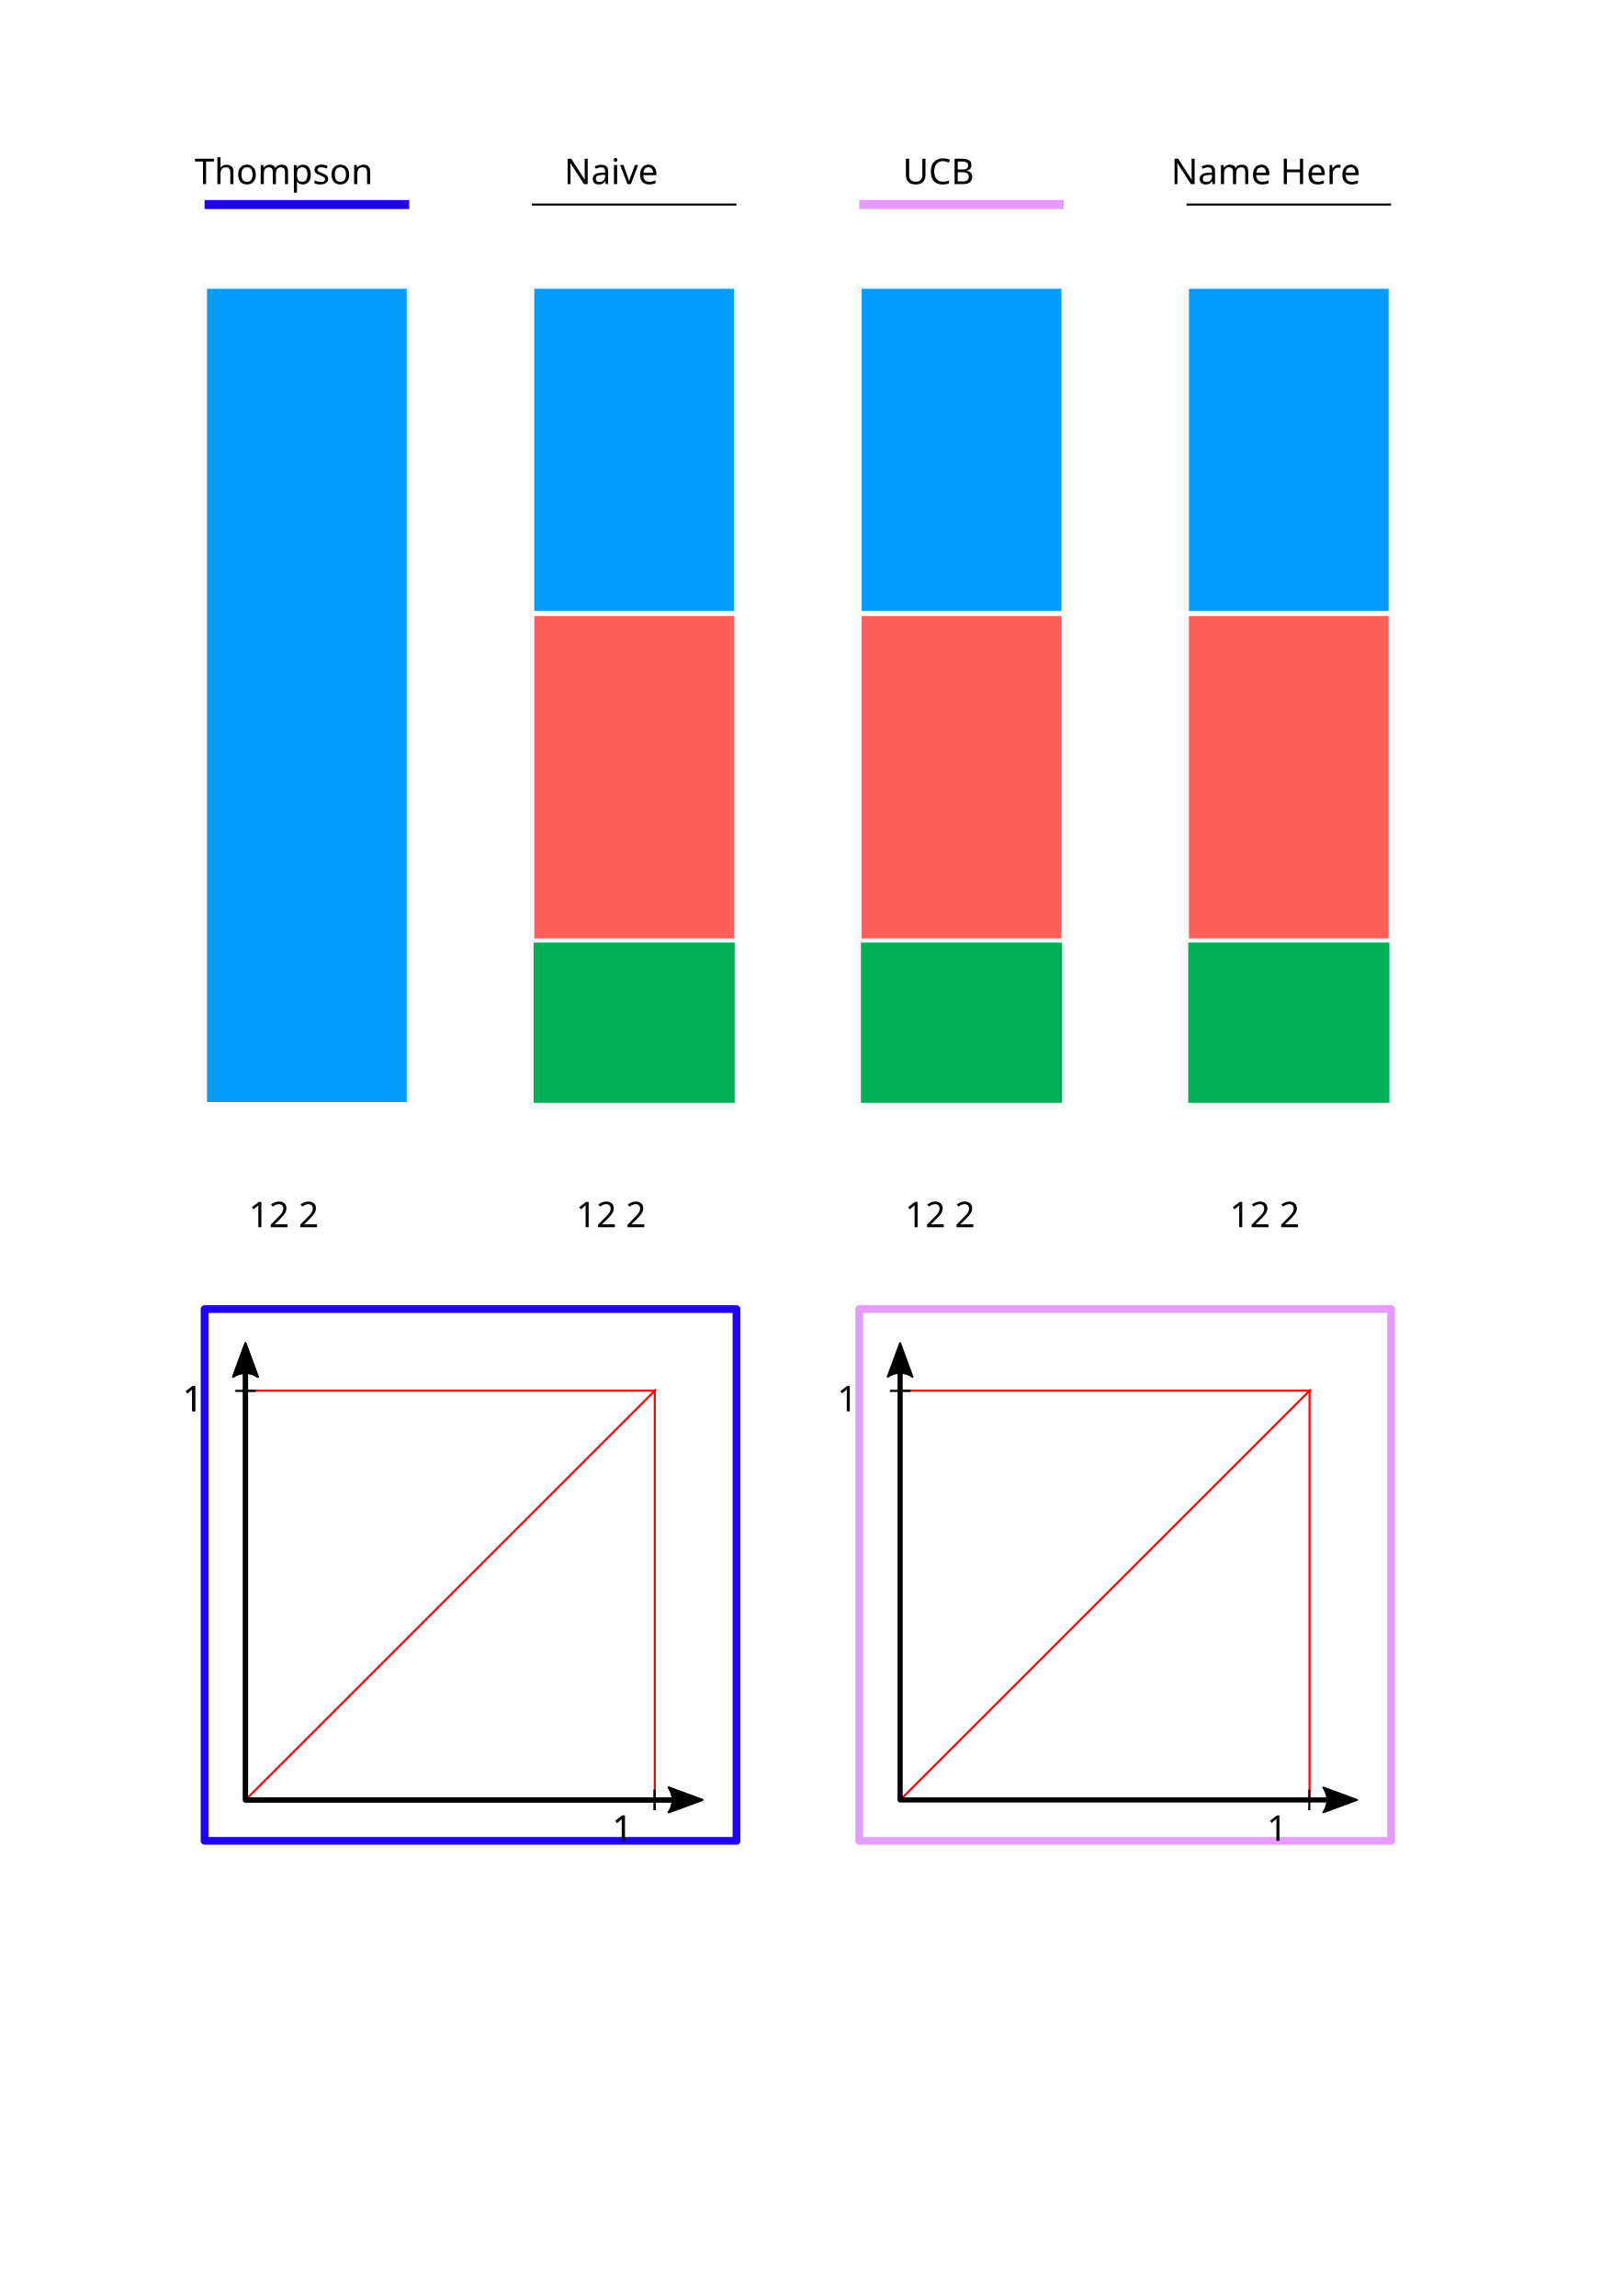
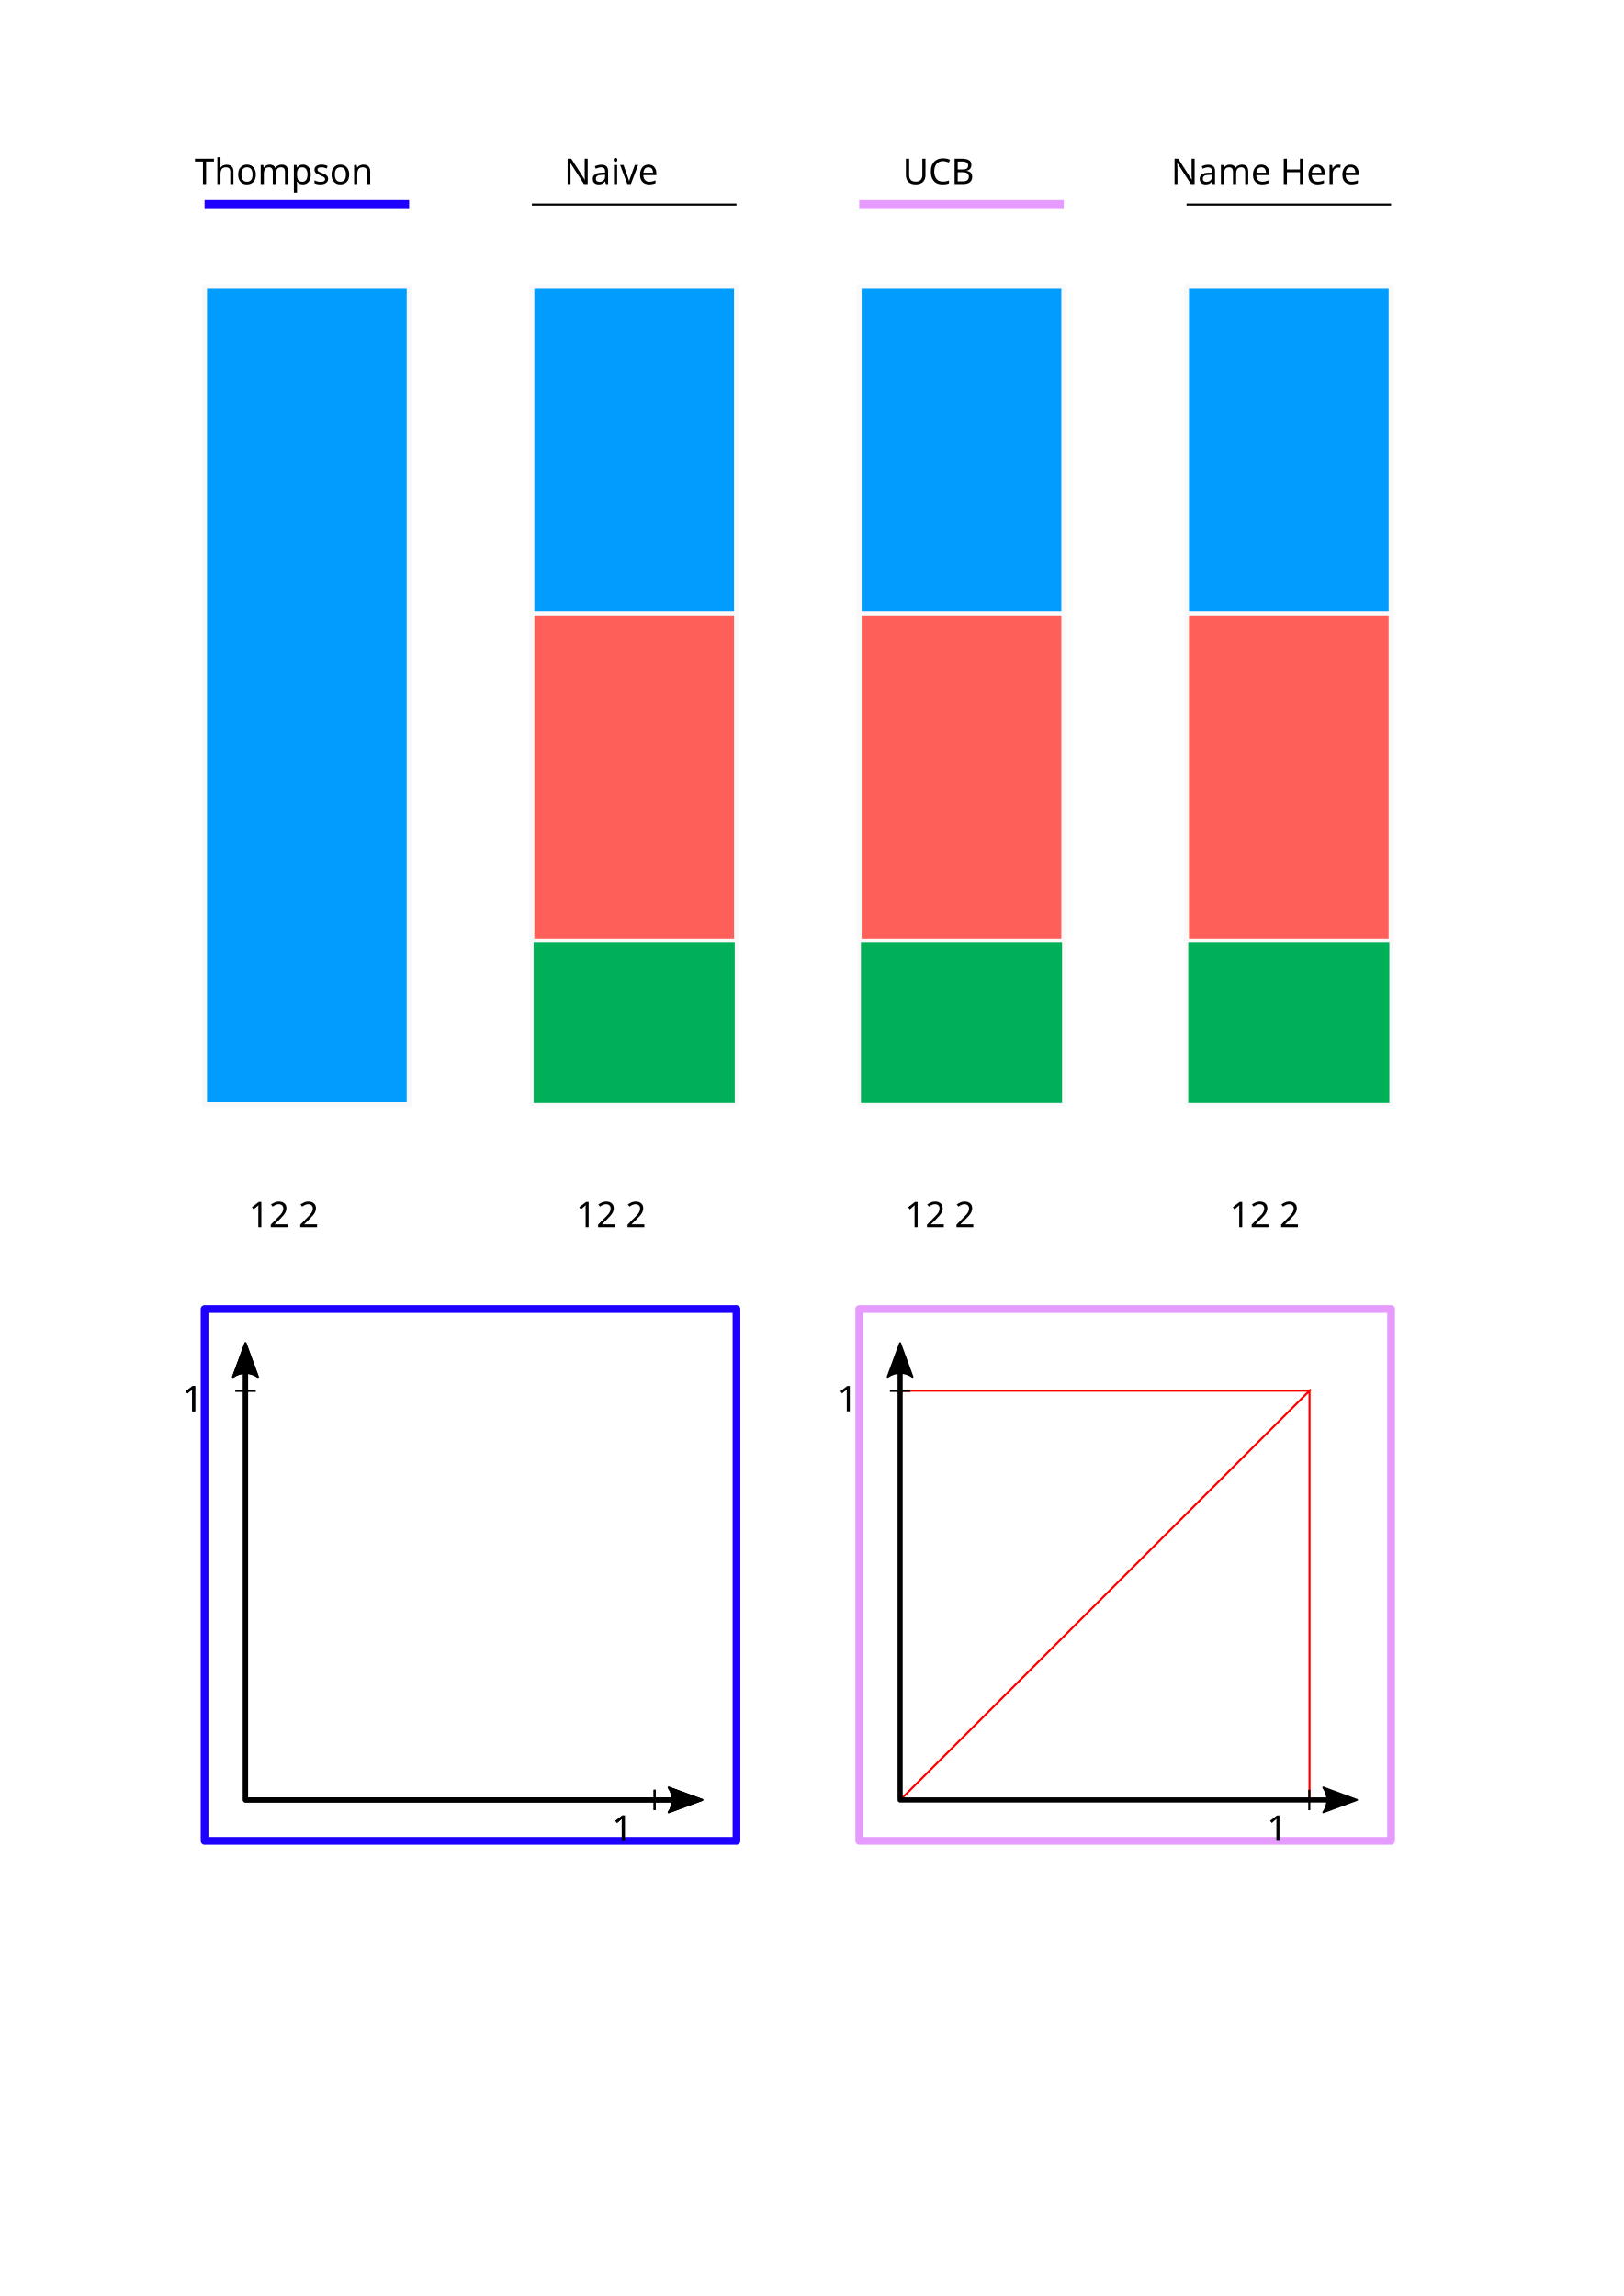
<svg xmlns="http://www.w3.org/2000/svg" width="210mm" height="297mm" viewBox="0 0 210 297" version="1.1" id="svg8">
  <defs id="defs2">
    <marker style="overflow:visible;" id="marker2172" refX="0.0" refY="0.0" orient="auto">
      <path transform="scale(0.6) rotate(180) translate(0,0)" d="M 8.719,4.034 L -2.207,0.016 L 8.719,-4.002 C 6.973,-1.63 6.983,1.616 8.719,4.034 z " style="fill-rule:evenodd;stroke-width:0.625;stroke-linejoin:round;stroke:#000000;stroke-opacity:1;fill:#000000;fill-opacity:1" id="path2170" />
    </marker>
    <marker style="overflow:visible" id="marker2162" refX="0.0" refY="0.0" orient="auto">
      <path transform="scale(0.6) translate(0,0)" d="M 8.719,4.034 L -2.207,0.016 L 8.719,-4.002 C 6.973,-1.63 6.983,1.616 8.719,4.034 z " style="fill-rule:evenodd;stroke-width:0.625;stroke-linejoin:round;stroke:#000000;stroke-opacity:1;fill:#000000;fill-opacity:1" id="path2160" />
    </marker>
    <marker style="overflow:visible;" id="Arrow2Mend" refX="0.0" refY="0.0" orient="auto">
      <path transform="scale(0.6) rotate(180) translate(0,0)" d="M 8.719,4.034 L -2.207,0.016 L 8.719,-4.002 C 6.973,-1.63 6.983,1.616 8.719,4.034 z " style="fill-rule:evenodd;stroke-width:0.625;stroke-linejoin:round;stroke:#000000;stroke-opacity:1;fill:#000000;fill-opacity:1" id="path1244" />
    </marker>
    <marker style="overflow:visible" id="Arrow2Mstart" refX="0.0" refY="0.0" orient="auto">
      <path transform="scale(0.6) translate(0,0)" d="M 8.719,4.034 L -2.207,0.016 L 8.719,-4.002 C 6.973,-1.63 6.983,1.616 8.719,4.034 z " style="fill-rule:evenodd;stroke-width:0.625;stroke-linejoin:round;stroke:#000000;stroke-opacity:1;fill:#000000;fill-opacity:1" id="path1241" />
    </marker>
    <marker style="overflow:visible" id="Arrow1Lstart" refX="0.0" refY="0.0" orient="auto">
      <path transform="scale(0.8) translate(12.5,0)" style="fill-rule:evenodd;stroke:#000000;stroke-width:1pt;stroke-opacity:1;fill:#000000;fill-opacity:1" d="M 0.0,0.0 L 5.0,-5.0 L -12.5,0.0 L 5.0,5.0 L 0.0,0.0 z " id="path1217" />
    </marker>
    <marker style="overflow:visible;" id="Arrow1Lend" refX="0.0" refY="0.0" orient="auto">
      <path transform="scale(0.8) rotate(180) translate(12.5,0)" style="fill-rule:evenodd;stroke:#000000;stroke-width:1pt;stroke-opacity:1;fill:#000000;fill-opacity:1" d="M 0.0,0.0 L 5.0,-5.0 L -12.5,0.0 L 5.0,5.0 L 0.0,0.0 z " id="path1220" />
    </marker>
    <marker style="overflow:visible" id="marker2162-1" refX="0" refY="0" orient="auto">
      <path transform="scale(0.6)" d="M 8.719,4.034 -2.207,0.016 8.719,-4.002 c -1.745,2.372 -1.735,5.617 -6e-7,8.035 z" style="fill:#000000;fill-opacity:1;fill-rule:evenodd;stroke:#000000;stroke-width:0.625;stroke-linejoin:round;stroke-opacity:1" id="path2160-5" />
    </marker>
    <marker style="overflow:visible" id="marker2172-4" refX="0" refY="0" orient="auto">
      <path transform="scale(-0.6)" d="M 8.719,4.034 -2.207,0.016 8.719,-4.002 c -1.745,2.372 -1.735,5.617 -6e-7,8.035 z" style="fill:#000000;fill-opacity:1;fill-rule:evenodd;stroke:#000000;stroke-width:0.625;stroke-linejoin:round;stroke-opacity:1" id="path2170-9" />
    </marker>
  </defs>
  <svg viewBox="0 0 1 1">
    <g transform="translate(0.15125 0.9015) scale(0.252 -.252)" id="thompson-g">
-       <path d="M 0 0.0 L 1 1 L 1 0 L 0.0 0.00 L 0.0 1.0 L 1.0 1.0 Z" fill="transparent" stroke="red" stroke-width="0.005" />
-     </g>
+       
+    </g>
  </svg>
  <svg viewBox="0 0 1 1">
    <g transform="translate(0.5545 0.9015) scale(0.252 -.252)" id="ucb-g">
      <path d="M 0 0.0 L 1 1 L 1 0 L 0.0 0.00 L 0.0 1.0 L 1.0 1.0 Z" fill="transparent" stroke="red" stroke-width="0.005" />
    </g>
  </svg>
  <g id="layer1">
    <path style="fill:none;stroke:#1d00ff;stroke-width:1.165;stroke-linecap:butt;stroke-linejoin:miter;stroke-opacity:1;stroke-miterlimit:4;stroke-dasharray:none" d="M 26.458,26.458 H 52.917" id="path975" />
    <path style="fill:none;stroke:#000000;stroke-width:0.265px;stroke-linecap:butt;stroke-linejoin:miter;stroke-opacity:1" d="M 68.792,26.458 H 95.25" id="path977" />
    <path style="fill:none;stroke:#e69cff;stroke-width:1.165;stroke-linecap:butt;stroke-linejoin:miter;stroke-opacity:1;stroke-miterlimit:4;stroke-dasharray:none" d="m 111.125,26.458 h 26.458" id="path979" />
    <path style="fill:none;stroke:#000000;stroke-width:0.265px;stroke-linecap:butt;stroke-linejoin:miter;stroke-opacity:1" d="m 153.458,26.458 h 26.458" id="path981" />
    <rect style="fill:#009dff;fill-opacity:1;stroke:#f9f9f9;stroke-width:0.632;stroke-linejoin:round;paint-order:markers fill stroke" id="rect986" width="26.458" height="105.833" x="26.458" y="37.042" />
    <rect style="fill:#009dff;fill-opacity:1;stroke:#f9f9f9;stroke-width:0.632;stroke-linejoin:round;paint-order:markers fill stroke" id="rect986-6" width="26.458" height="42.333" x="68.792" y="37.042" />
    <rect style="fill:#ff5f59;fill-opacity:1;stroke:#f9f9f9;stroke-width:0.632;stroke-linejoin:round;paint-order:markers fill stroke" id="rect986-6-3" width="26.458" height="42.333" x="68.792" y="79.375" />
    <rect style="fill:#00b059;fill-opacity:1;stroke:#f9f9f9;stroke-width:0.447;stroke-linejoin:round;paint-order:markers fill stroke" id="rect986-6-3-3" width="26.458" height="21.167" x="68.792" y="121.708" />
    <rect style="fill:#009dff;fill-opacity:1;stroke:#f9f9f9;stroke-width:0.632;stroke-linejoin:round;paint-order:markers fill stroke" id="rect986-6-9" width="26.458" height="42.333" x="111.125" y="37.042" />
    <rect style="fill:#ff5f59;fill-opacity:1;stroke:#f9f9f9;stroke-width:0.632;stroke-linejoin:round;paint-order:markers fill stroke" id="rect986-6-3-1" width="26.458" height="42.333" x="111.125" y="79.375" />
    <rect style="fill:#00b059;fill-opacity:1;stroke:#f9f9f9;stroke-width:0.447;stroke-linejoin:round;paint-order:markers fill stroke" id="rect986-6-3-3-0" width="26.458" height="21.167" x="111.125" y="121.708" />
    <rect style="fill:#009dff;fill-opacity:1;stroke:#f9f9f9;stroke-width:0.632;stroke-linejoin:round;paint-order:markers fill stroke" id="rect986-6-1" width="26.458" height="42.333" x="153.458" y="37.042" />
    <rect style="fill:#ff5f59;fill-opacity:1;stroke:#f9f9f9;stroke-width:0.632;stroke-linejoin:round;paint-order:markers fill stroke" id="rect986-6-3-9" width="26.458" height="42.333" x="153.458" y="79.375" />
    <rect style="fill:#00b059;fill-opacity:1;stroke:#f9f9f9;stroke-width:0.447;stroke-linejoin:round;paint-order:markers fill stroke" id="rect986-6-3-3-8" width="26.458" height="21.167" x="153.458" y="121.708" />
    <text xml:space="preserve" style="font-size:4.586px;line-height:1.25;font-family:sans-serif;text-align:center;text-anchor:middle;stroke-width:0.265" x="39.688" y="158.75" id="text1076">
      <tspan x="39.688" y="158.75" style="stroke-width:0.265" id="tspan1078">12 2</tspan>
    </text>
    <text xml:space="preserve" style="font-size:4.586px;line-height:1.25;font-family:sans-serif;text-align:center;text-anchor:middle;stroke-width:0.265" x="82.021" y="158.75" id="text1076-9">
      <tspan x="82.021" y="158.75" style="stroke-width:0.265" id="tspan1078-4">12 2</tspan>
    </text>
    <text xml:space="preserve" style="font-size:4.586px;line-height:1.25;font-family:sans-serif;text-align:center;text-anchor:middle;stroke-width:0.265" x="124.564" y="158.75" id="text1076-5">
      <tspan x="124.564" y="158.75" style="stroke-width:0.265" id="tspan1078-9">12 2</tspan>
    </text>
    <text xml:space="preserve" style="font-size:4.586px;line-height:1.25;font-family:sans-serif;text-align:center;text-anchor:middle;stroke-width:0.265" x="166.551" y="158.75" id="text1076-9-3">
      <tspan x="166.551" y="158.75" style="stroke-width:0.265" id="tspan1078-4-9">12 2</tspan>
    </text>
    <text xml:space="preserve" style="font-size:4.586px;line-height:1.25;font-family:sans-serif;text-align:center;text-anchor:middle;stroke-width:0.265" x="39.688" y="23.812" id="text1182">
      <tspan id="tspan1180" x="39.688" y="23.812" style="stroke-width:0.265">Thompson</tspan>
    </text>
    <text xml:space="preserve" style="font-size:4.586px;line-height:1.25;font-family:sans-serif;text-align:center;text-anchor:middle;stroke-width:0.265" x="82.021" y="23.812" id="text1186">
      <tspan id="tspan1184" x="82.021" y="23.812" style="stroke-width:0.265">Naive</tspan>
    </text>
    <text xml:space="preserve" style="font-size:4.586px;line-height:1.25;font-family:sans-serif;text-align:center;text-anchor:middle;stroke-width:0.265" x="124.354" y="23.812" id="text1190">
      <tspan id="tspan1188" x="124.354" y="23.812" style="stroke-width:0.265">UCB</tspan>
    </text>
    <text xml:space="preserve" style="font-size:4.586px;line-height:1.25;font-family:sans-serif;text-align:center;text-anchor:middle;stroke-width:0.265" x="166.688" y="23.812" id="text1194">
      <tspan id="tspan1192" x="166.688" y="23.812" style="stroke-width:0.265">Name Here</tspan>
    </text>
    <rect style="fill:#000000;fill-opacity:0;stroke:#1d00ff;stroke-width:1;stroke-linejoin:round;stroke-opacity:1;paint-order:markers fill stroke" id="rect1196" width="68.792" height="68.792" x="26.458" y="169.333" />
    <rect style="fill:#000000;fill-opacity:0;stroke:#e69cff;stroke-width:1;stroke-linejoin:round;stroke-miterlimit:4;stroke-dasharray:none;stroke-opacity:1;paint-order:markers fill stroke" id="rect1196-5" width="68.792" height="68.792" x="111.125" y="169.333" />
    <g id="g1867">
      <path style="fill:none;stroke:#000000;stroke-width:0.665;stroke-linecap:butt;stroke-linejoin:round;stroke-opacity:1;stroke-miterlimit:4;stroke-dasharray:none;marker-end:url(#Arrow2Mend);marker-start:url(#Arrow2Mstart)" d="m 31.75,174.625 v 58.208 h 58.208" id="path1215" />
      <text xml:space="preserve" style="font-size:4.586px;line-height:1.25;font-family:sans-serif;text-align:center;text-anchor:middle;stroke-width:0.265" x="29.104" y="182.562" id="text1691">
        <tspan id="tspan1689" x="29.104" y="182.562" style="stroke-width:0.265">1</tspan>
      </text>
      <path style="fill:none;stroke:#000000;stroke-width:0.265px;stroke-linecap:butt;stroke-linejoin:miter;stroke-opacity:1" d="m 84.667,234.156 c 0,-2.646 0,-2.646 0,-2.646" id="path1697" />
      <text xml:space="preserve" style="font-size:4.586px;line-height:1.25;font-family:sans-serif;text-align:center;text-anchor:middle;stroke-width:0.265" x="84.667" y="238.125" id="text1711">
        <tspan id="tspan1709" x="84.667" y="238.125" style="stroke-width:0.265">1</tspan>
      </text>
    </g>
    <g id="g2373">
      <path style="fill:none;stroke:#000000;stroke-width:0.265px;stroke-linecap:butt;stroke-linejoin:miter;stroke-opacity:1" d="m 30.427,179.917 c 2.646,0 2.646,0 2.646,0" id="path1693" />
      <path style="fill:none;stroke:#000000;stroke-width:0.665;stroke-linecap:butt;stroke-linejoin:round;stroke-miterlimit:4;stroke-dasharray:none;stroke-opacity:1;marker-start:url(#marker2162);marker-end:url(#marker2172)" d="m 31.75,174.625 v 58.208 h 58.208" id="path1893" />
      <text xml:space="preserve" style="font-size:4.586px;line-height:1.25;font-family:sans-serif;text-align:center;text-anchor:middle;stroke-width:0.265" x="29.104" y="182.562" id="text1897">
        <tspan id="tspan1895" x="29.104" y="182.562" style="stroke-width:0.265">1</tspan>
      </text>
      <path style="fill:none;stroke:#000000;stroke-width:0.265px;stroke-linecap:butt;stroke-linejoin:miter;stroke-opacity:1" d="m 84.667,234.156 c 0,-2.646 0,-2.646 0,-2.646" id="path1899" />
      <text xml:space="preserve" style="font-size:4.586px;line-height:1.25;font-family:sans-serif;text-align:center;text-anchor:middle;stroke-width:0.265" x="84.667" y="238.125" id="text1903">
        <tspan id="tspan1901" x="84.667" y="238.125" style="stroke-width:0.265">1</tspan>
      </text>
    </g>
    <g id="g2373-0" transform="translate(84.66733)">
      <path style="fill:none;stroke:#000000;stroke-width:0.265px;stroke-linecap:butt;stroke-linejoin:miter;stroke-opacity:1" d="m 30.427,179.917 c 2.646,0 2.646,0 2.646,0" id="path1693-2" />
      <path style="fill:none;stroke:#000000;stroke-width:0.665;stroke-linecap:butt;stroke-linejoin:round;stroke-miterlimit:4;stroke-dasharray:none;stroke-opacity:1;marker-start:url(#marker2162-1);marker-end:url(#marker2172-4)" d="m 31.75,174.625 v 58.208 h 58.208" id="path1893-0" />
      <text xml:space="preserve" style="font-size:4.586px;line-height:1.25;font-family:sans-serif;text-align:center;text-anchor:middle;stroke-width:0.265" x="29.104" y="182.562" id="text1897-3">
        <tspan id="tspan1895-8" x="29.104" y="182.562" style="stroke-width:0.265">1</tspan>
      </text>
      <path style="fill:none;stroke:#000000;stroke-width:0.265px;stroke-linecap:butt;stroke-linejoin:miter;stroke-opacity:1" d="m 84.667,234.156 c 0,-2.646 0,-2.646 0,-2.646" id="path1899-2" />
      <text xml:space="preserve" style="font-size:4.586px;line-height:1.25;font-family:sans-serif;text-align:center;text-anchor:middle;stroke-width:0.265" x="84.667" y="238.125" id="text1903-1">
        <tspan id="tspan1901-6" x="84.667" y="238.125" style="stroke-width:0.265">1</tspan>
      </text>
    </g>
  </g>
</svg>
